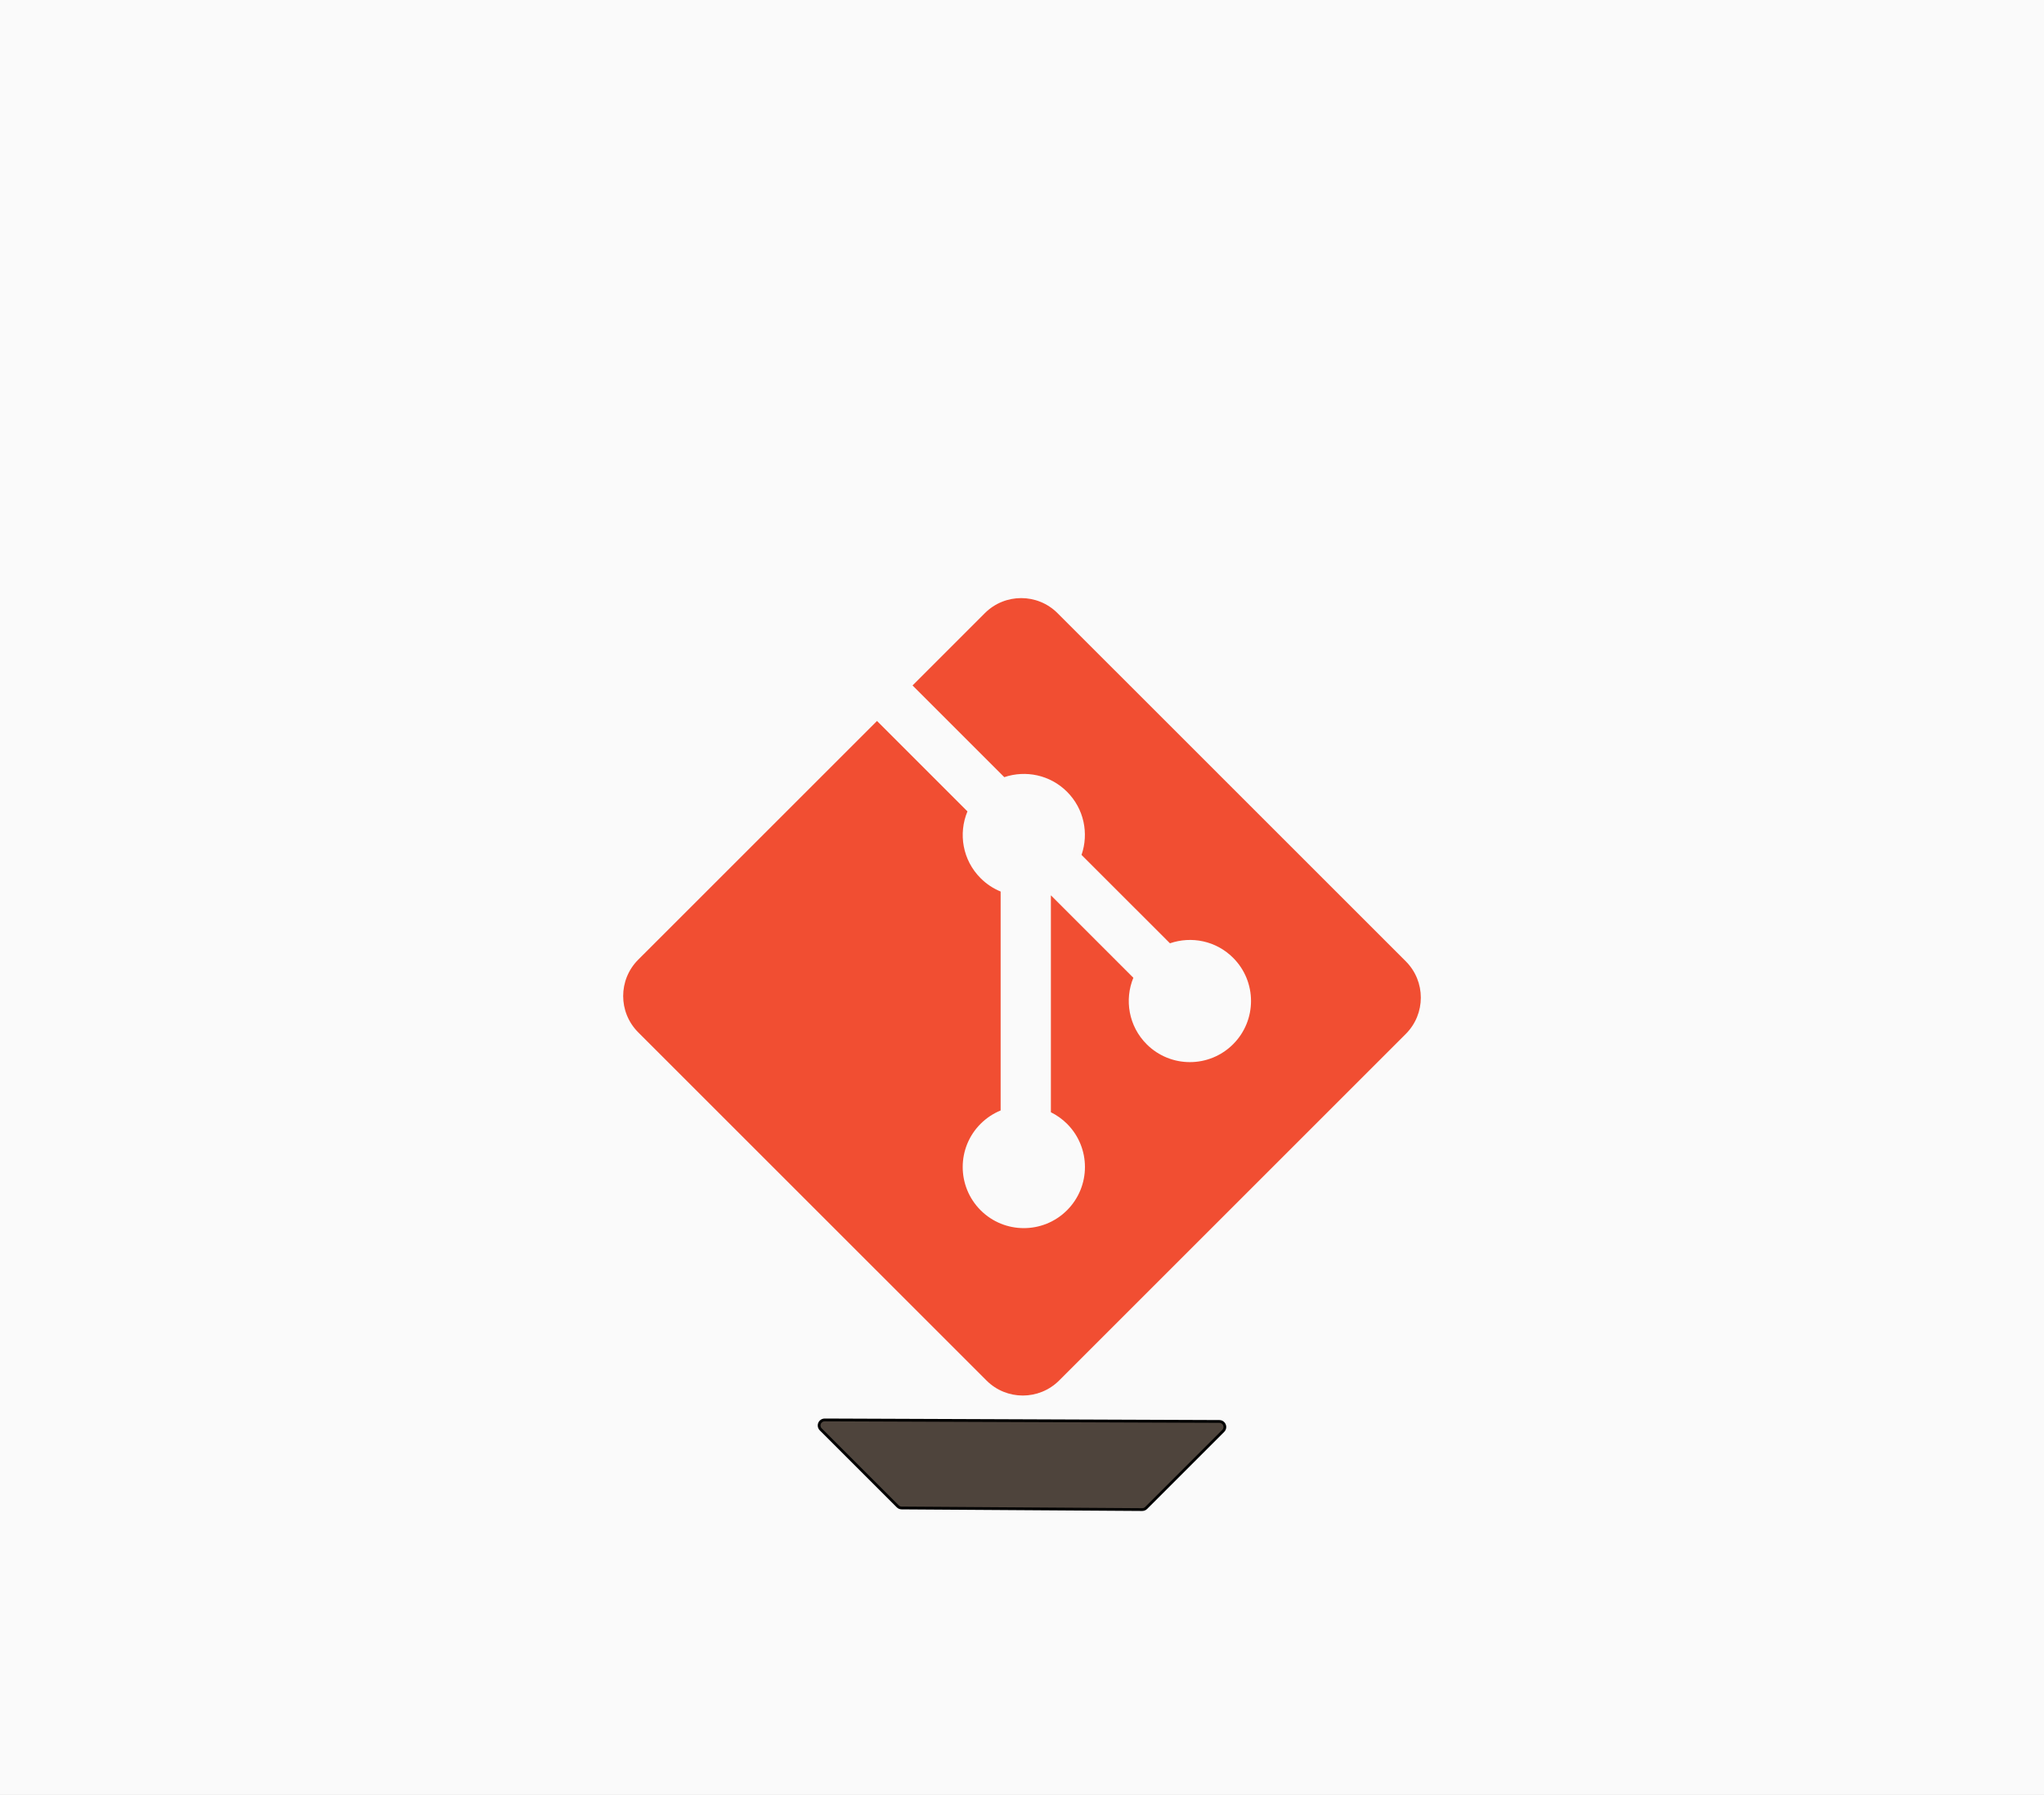
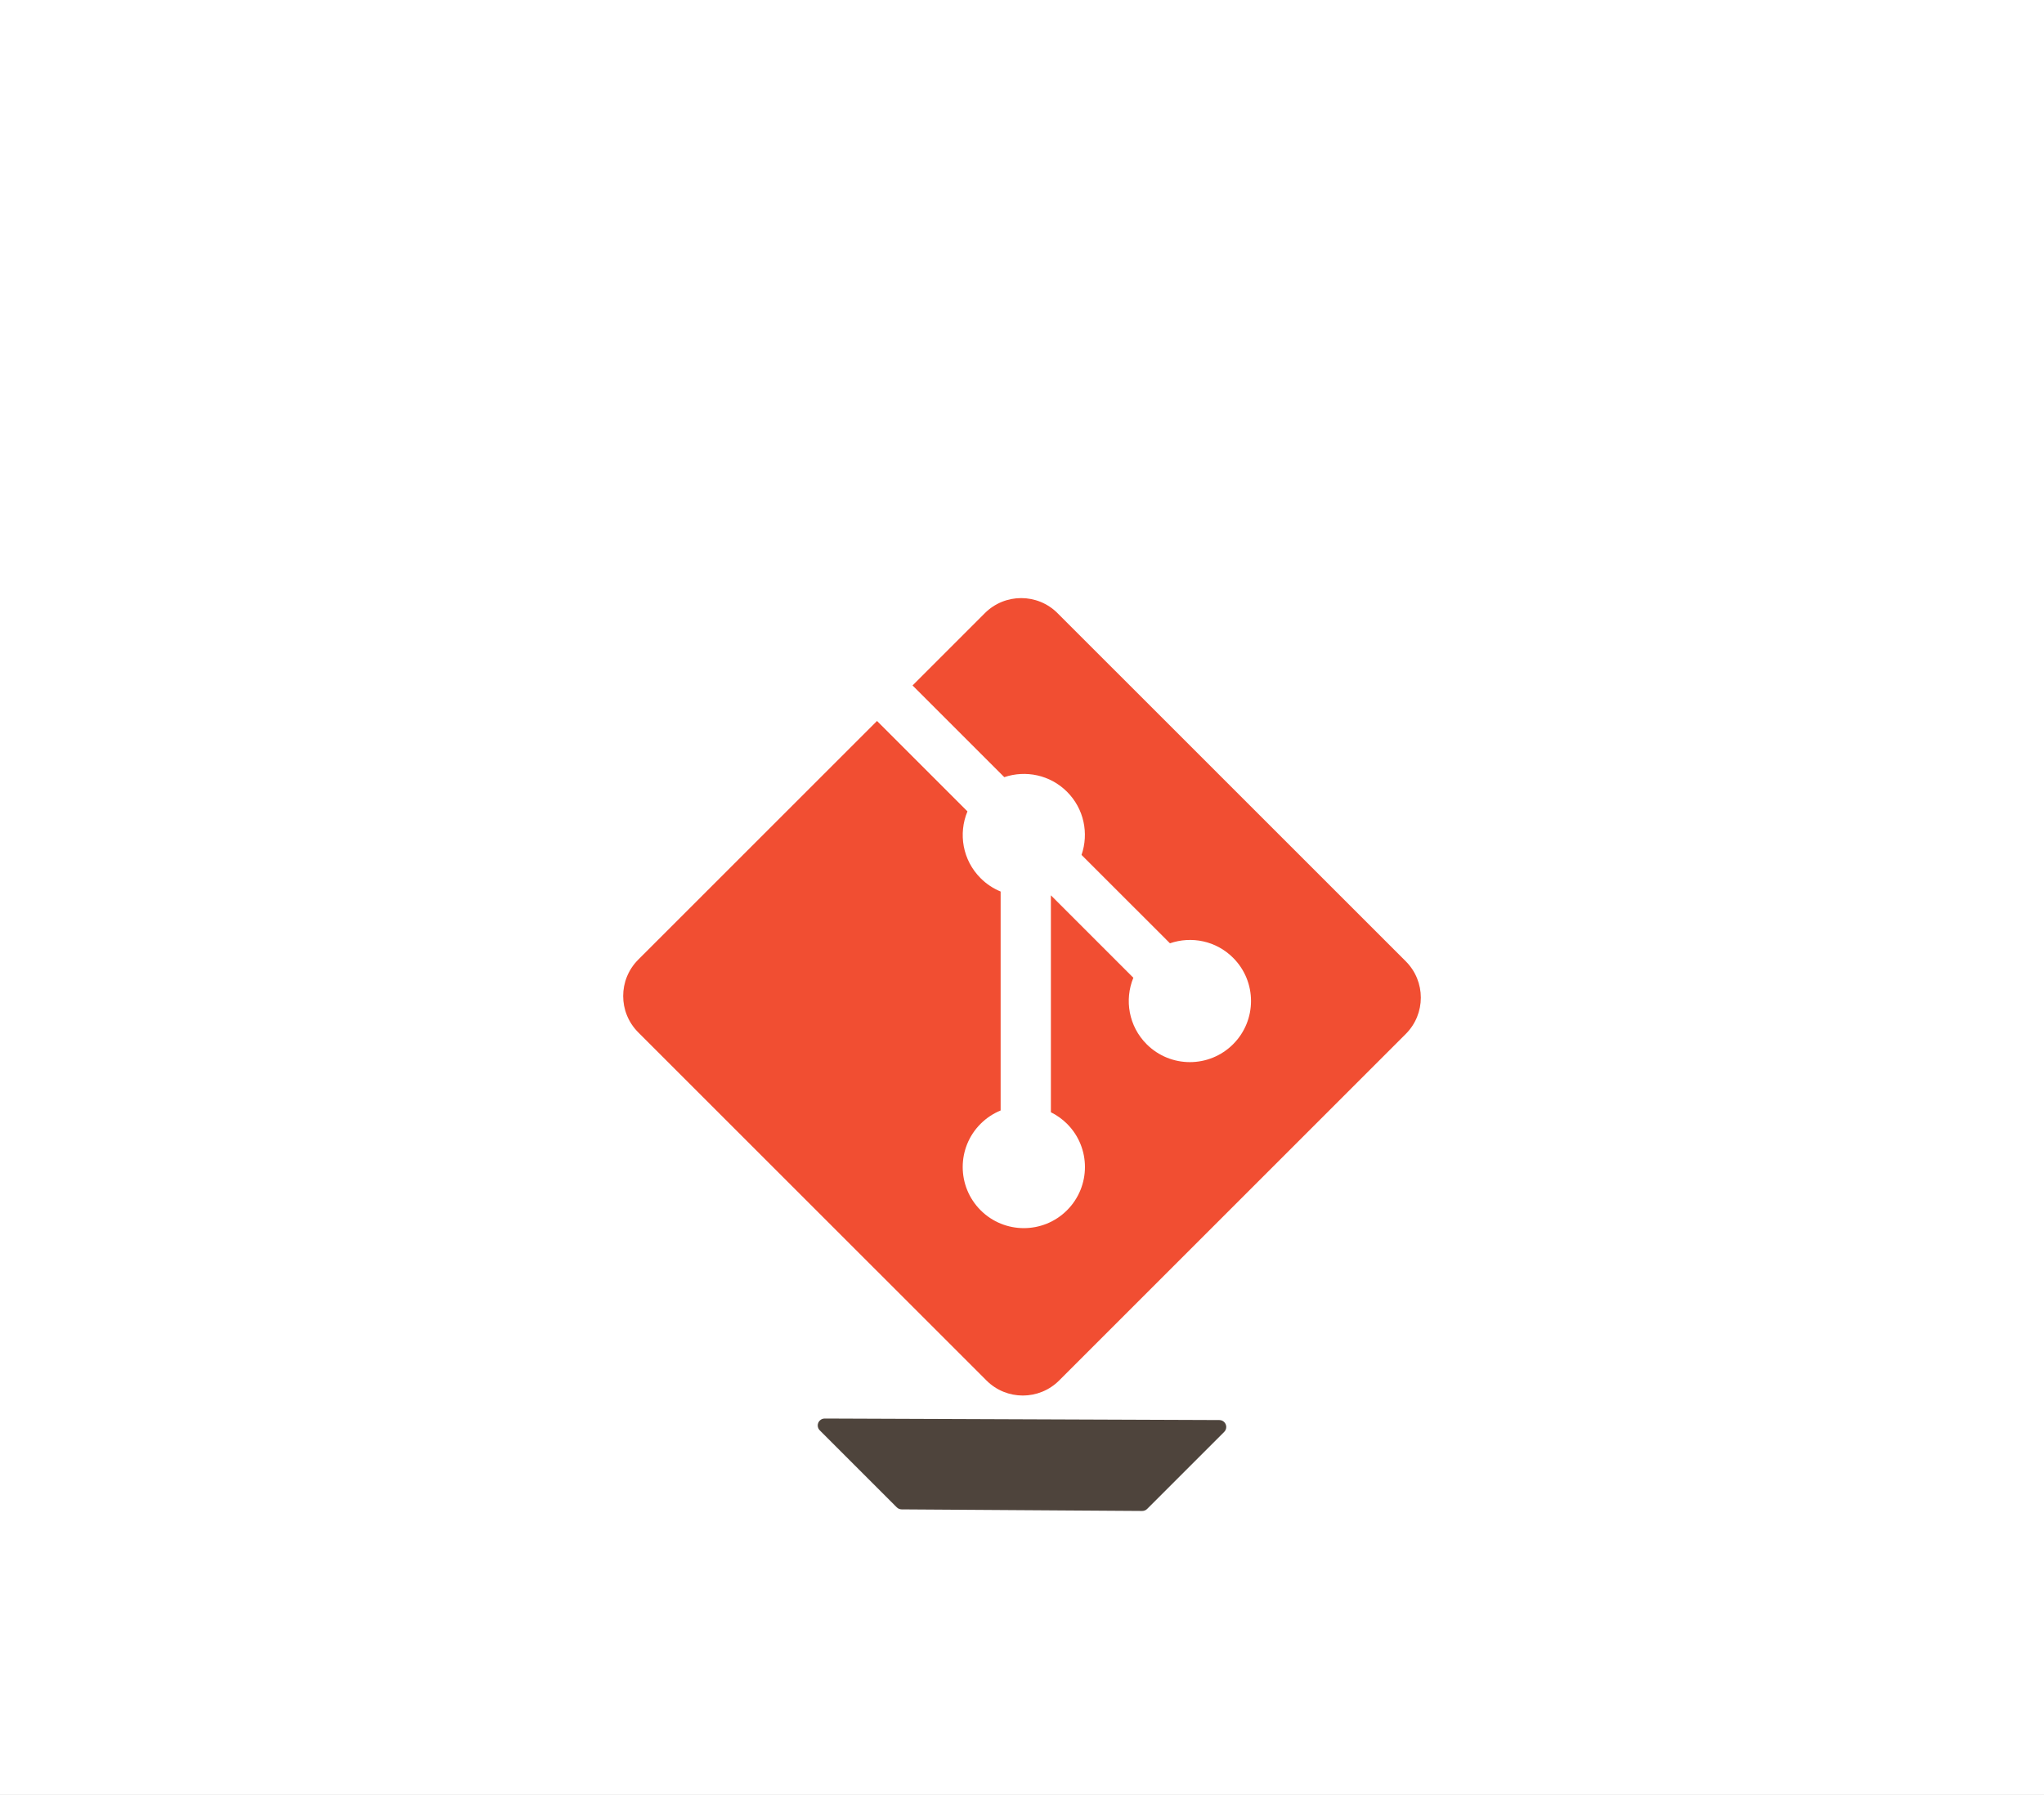
<svg xmlns="http://www.w3.org/2000/svg" version="1.1" viewBox="3591 792 738 648" width="738pt" height="54pc">
  <defs />
  <g stroke="none" stroke-opacity="1" stroke-dasharray="none" fill="none" fill-opacity="1">
    <g>
-       <rect x="3591" y="792" width="738" height="648" fill="#fafafa" />
+       <rect x="3591" y="792" width="738" height="648" fill="#ffffff" />
      <path d="M 4098.566 1139.17 L 3972.823 1013.432 C 3965.585 1006.189 3953.84 1006.189 3946.592 1013.432 L 3920.484 1039.546 L 3953.605 1072.667 C 3961.303 1070.068 3970.13 1071.812 3976.264 1077.947 C 3982.434 1084.12 3984.164 1093.023 3981.497 1100.749 L 4013.421 1132.669 C 4021.147 1130.006 4030.053 1131.727 4036.224 1137.907 C 4044.843 1146.523 4044.843 1160.491 4036.224 1169.115 C 4027.599 1177.739 4013.633 1177.739 4005.004 1169.115 C 3998.522 1162.627 3996.918 1153.1 4000.205 1145.113 L 3970.43 1115.34 L 3970.43 1193.686 C 3972.529 1194.727 3974.513 1196.113 3976.264 1197.858 C 3984.883 1206.477 3984.883 1220.443 3976.264 1229.075 C 3967.644 1237.69 3953.669 1237.69 3945.056 1229.075 C 3936.437 1220.443 3936.437 1206.477 3945.056 1197.858 C 3947.186 1195.731 3949.653 1194.121 3952.285 1193.043 L 3952.285 1113.973 C 3949.653 1112.895 3947.192 1111.299 3945.056 1109.156 C 3938.528 1102.63 3936.957 1093.048 3940.305 1085.03 L 3907.653 1052.373 L 3821.431 1138.587 C 3814.19 1145.836 3814.19 1157.581 3821.431 1164.824 L 3947.18 1290.562 C 3954.419 1297.804 3966.161 1297.804 3973.411 1290.562 L 4098.566 1165.407 C 4105.811 1158.163 4105.811 1146.412 4098.566 1139.17 Z" fill="#f14e32" />
      <path d="M 3888.762 1304.8 L 4031.254 1305.349 C 4032.358 1305.353 4033.25 1306.252 4033.246 1307.357 C 4033.244 1307.884 4033.034 1308.39 4032.66 1308.763 L 4004.827 1336.596 C 4004.449 1336.974 4003.935 1337.185 4003.4 1337.182 L 3916.547 1336.607 C 3916.021 1336.603 3915.518 1336.393 3915.146 1336.021 L 3887.34 1308.215 C 3886.559 1307.433 3886.559 1306.167 3887.34 1305.386 C 3887.717 1305.009 3888.229 1304.798 3888.762 1304.8 Z" fill="#4e443c" />
-       <path d="M 3888.762 1304.8 L 4031.254 1305.349 C 4032.358 1305.353 4033.25 1306.252 4033.246 1307.357 C 4033.244 1307.884 4033.034 1308.39 4032.66 1308.763 L 4004.827 1336.596 C 4004.449 1336.974 4003.935 1337.185 4003.4 1337.182 L 3916.547 1336.607 C 3916.021 1336.603 3915.518 1336.393 3915.146 1336.021 L 3887.34 1308.215 C 3886.559 1307.433 3886.559 1306.167 3887.34 1305.386 C 3887.717 1305.009 3888.229 1304.798 3888.762 1304.8 Z" stroke="black" stroke-linecap="round" stroke-linejoin="round" stroke-width="1" />
+       <path d="M 3888.762 1304.8 L 4031.254 1305.349 C 4032.358 1305.353 4033.25 1306.252 4033.246 1307.357 C 4033.244 1307.884 4033.034 1308.39 4032.66 1308.763 L 4004.827 1336.596 C 4004.449 1336.974 4003.935 1337.185 4003.4 1337.182 L 3916.547 1336.607 C 3916.021 1336.603 3915.518 1336.393 3915.146 1336.021 L 3887.34 1308.215 C 3886.559 1307.433 3886.559 1306.167 3887.34 1305.386 C 3887.717 1305.009 3888.229 1304.798 3888.762 1304.8 Z" stroke="#4e443c" stroke-linecap="round" stroke-linejoin="round" stroke-width="1" />
    </g>
  </g>
</svg>
